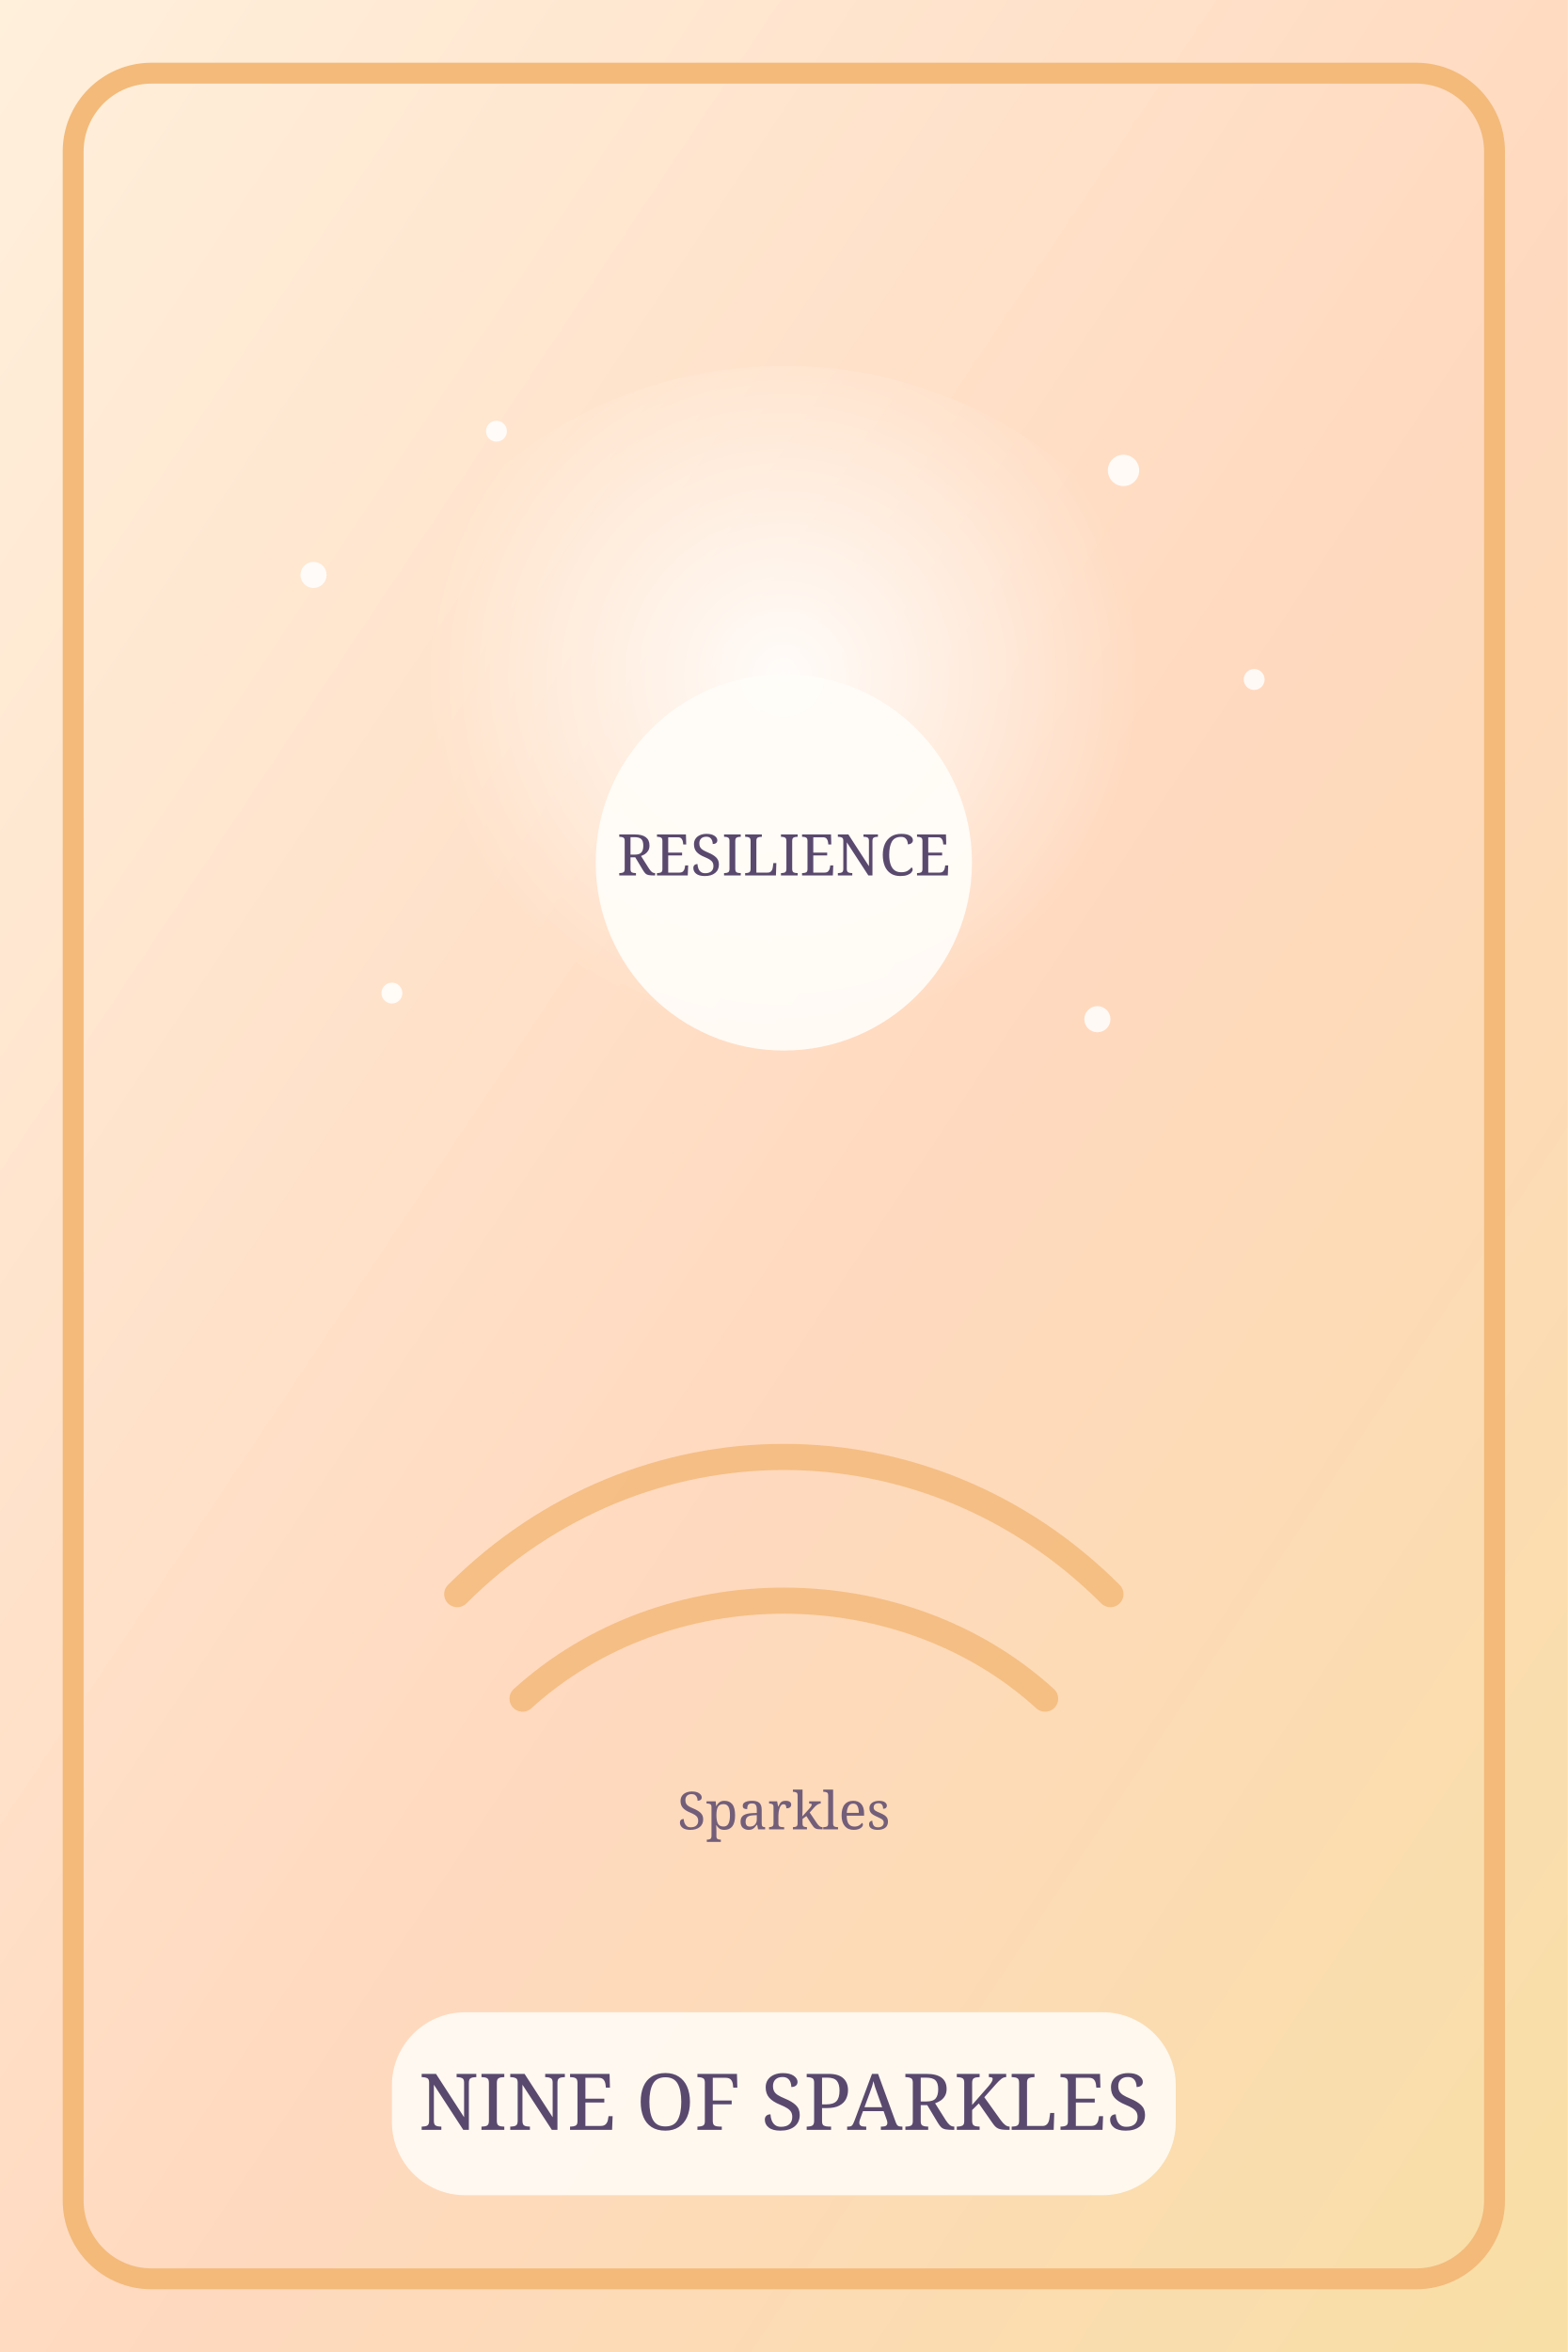
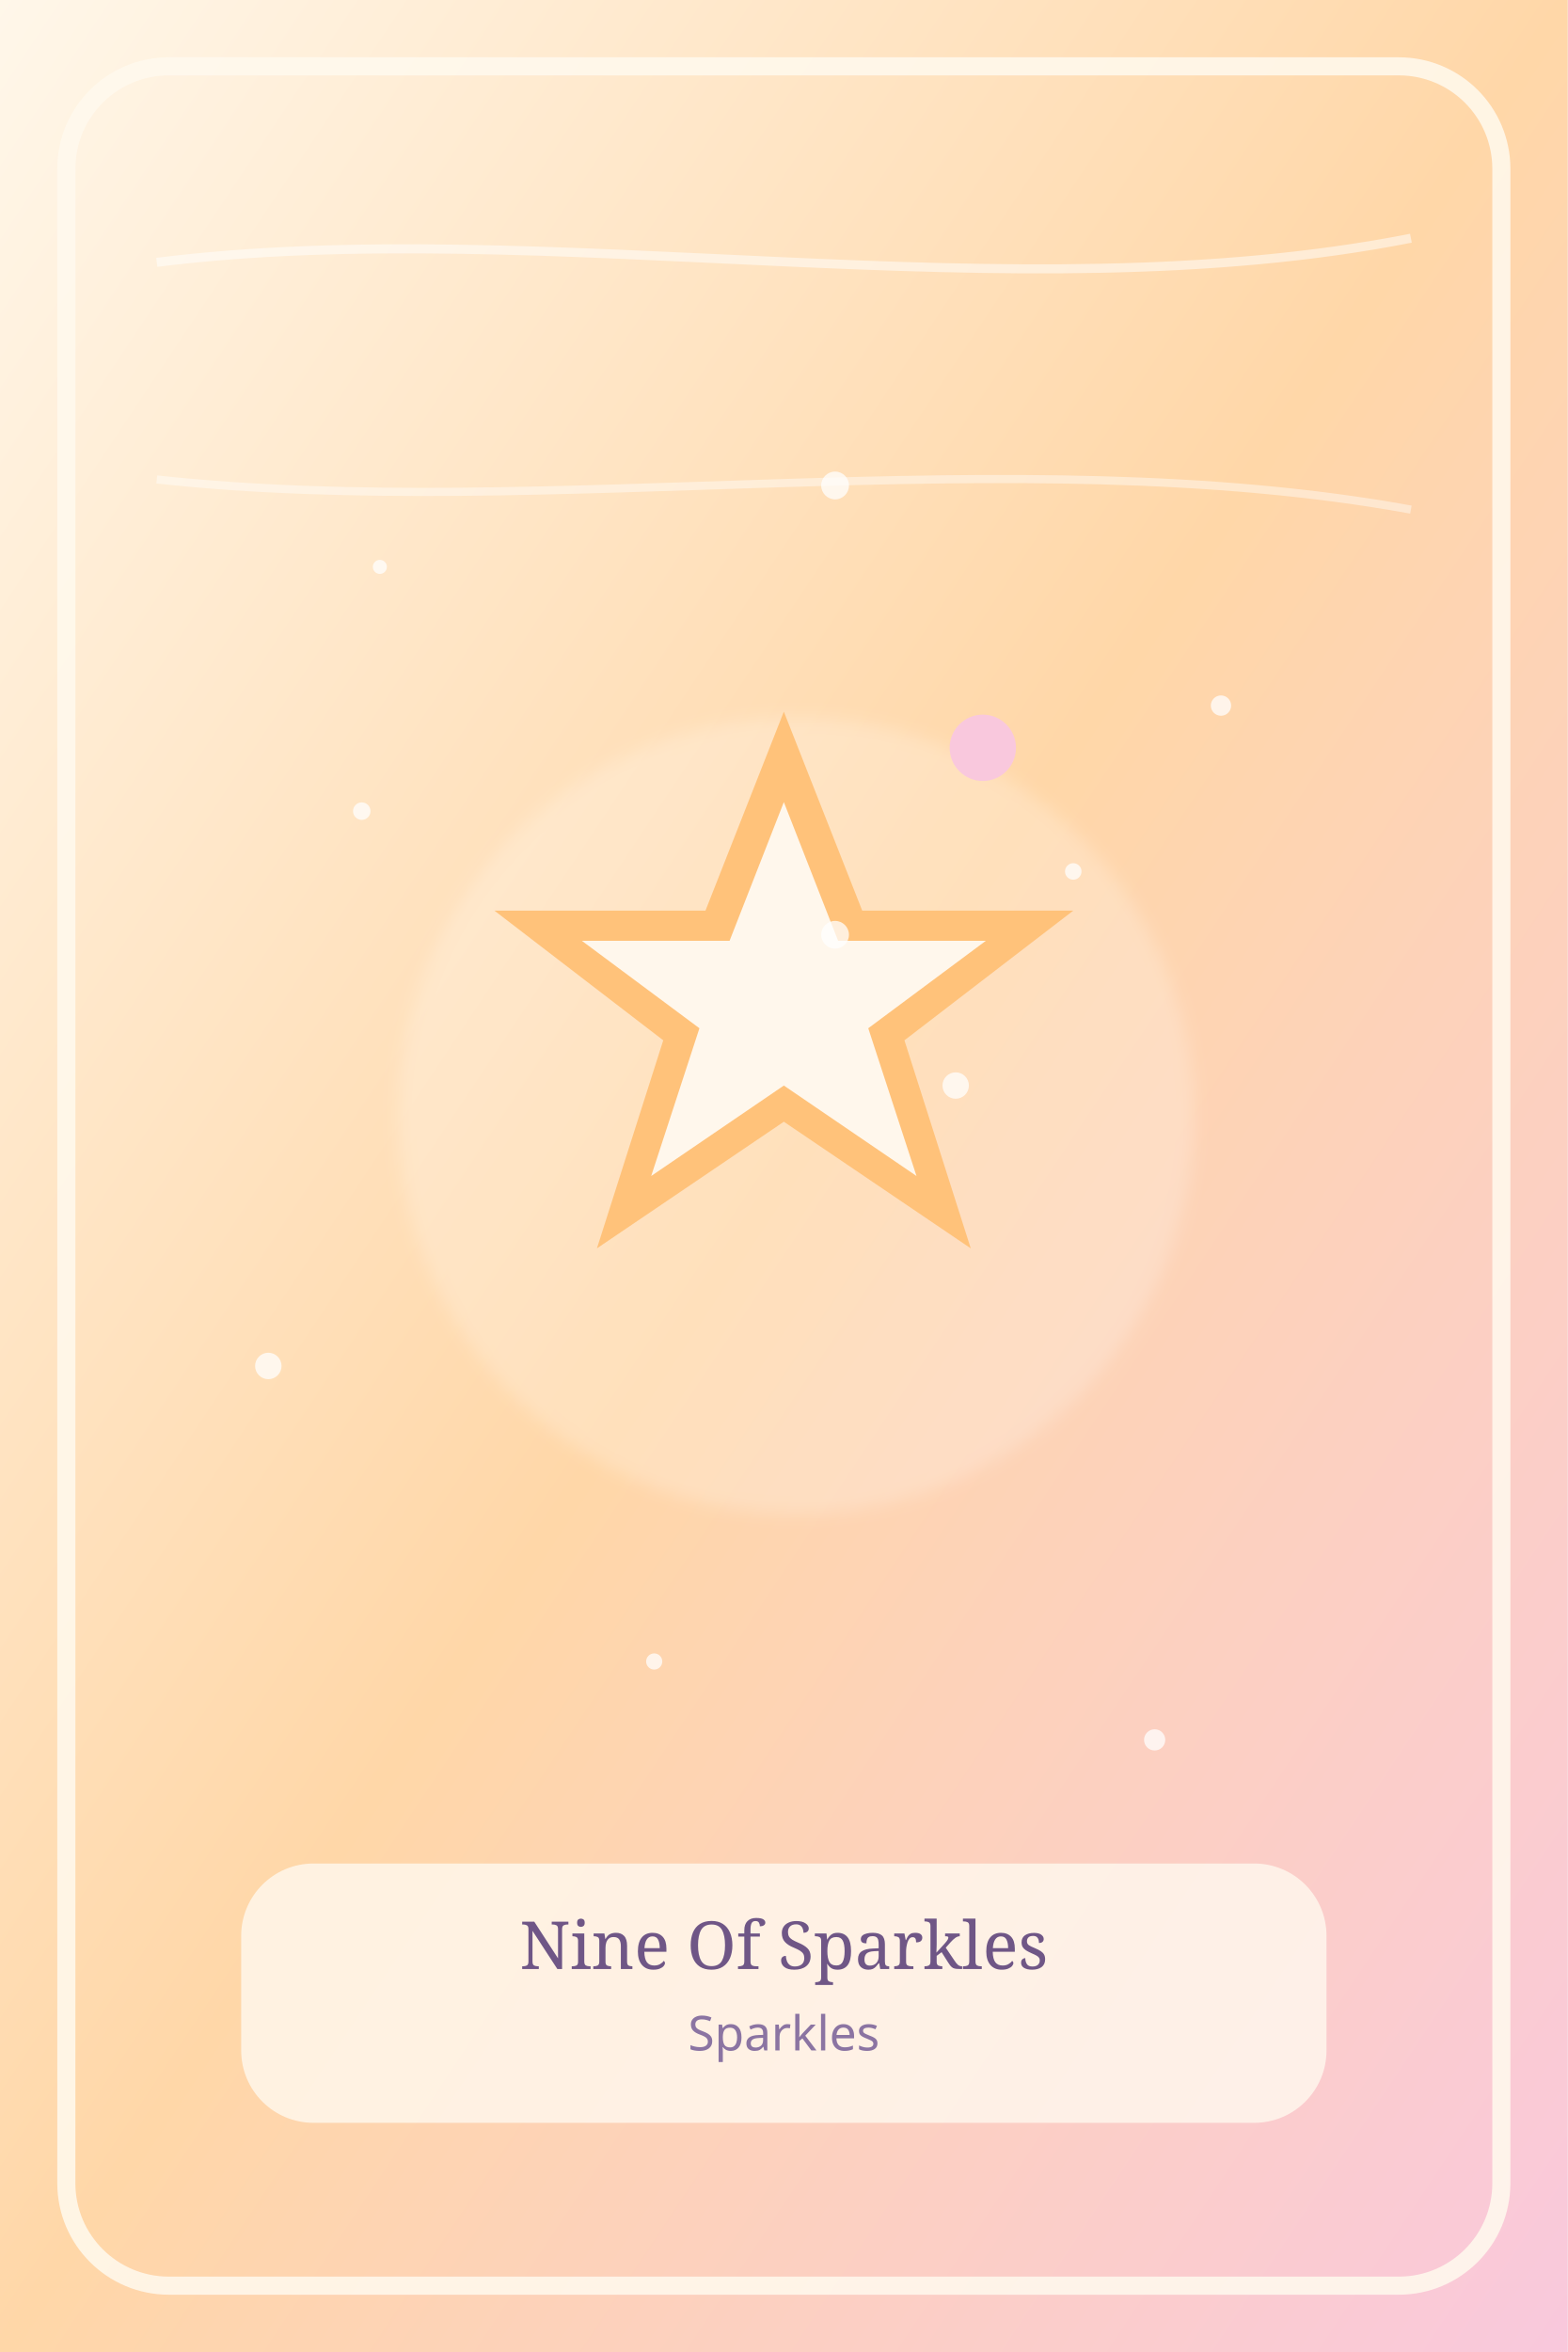
- <svg xmlns="http://www.w3.org/2000/svg" viewBox="0 0 600 900" role="img" aria-label="Nine of Sparkles tarot card art">
+ <svg xmlns="http://www.w3.org/2000/svg" viewBox="0 0 520 780" role="img" aria-labelledby="t d">
  <defs>
    <linearGradient id="bg" x1="0" y1="0" x2="1" y2="1">
-       <stop offset="0%" stop-color="#fff0dc" />
-       <stop offset="55%" stop-color="#ffd9bf" />
-       <stop offset="100%" stop-color="#f8dfa5" />
+       <stop offset="0%" stop-color="#fff7ea" />
+       <stop offset="50%" stop-color="#ffd7a8" />
+       <stop offset="100%" stop-color="#f9c8dd" />
    </linearGradient>
-     <radialGradient id="halo" cx="50%" cy="35%" r="40%">
-       <stop offset="0%" stop-color="#ffffff" stop-opacity="0.9" />
-       <stop offset="100%" stop-color="#ffffff" stop-opacity="0" />
-     </radialGradient>
+     <filter id="soft" x="-20%" y="-20%" width="140%" height="140%">
+       <feGaussianBlur stdDeviation="2.8" />
+     </filter>
  </defs>
-   <rect width="600" height="900" fill="url(#bg)" />
-   <rect x="28" y="28" width="544" height="844" rx="30" fill="none" stroke="#f3ba7a" stroke-width="8" />
-   <circle cx="300" cy="310" r="170" fill="url(#halo)" />
-   <g fill="#fff" opacity="0.85">
-     <circle cx="120" cy="220" r="5" />
-     <circle cx="190" cy="165" r="4" />
-     <circle cx="430" cy="180" r="6" />
-     <circle cx="480" cy="260" r="4" />
-     <circle cx="150" cy="380" r="4" />
-     <circle cx="420" cy="390" r="5" />
+   <rect width="520" height="780" fill="url(#bg)" />
+   <rect x="22" y="22" width="476" height="736" rx="34" fill="none" stroke="#fff9ee" stroke-width="6" opacity=".86" />
+   <path d="M52 87 C180 71,336 105,468 79" stroke="#fff" stroke-opacity=".5" stroke-width="3" fill="none" />
+   <path d="M52 159 C180 173,336 145,468 169" stroke="#fff" stroke-opacity=".42" stroke-width="2.7" fill="none" />
+   <circle cx="264" cy="370" r="132" fill="#ffffff" opacity=".22" filter="url(#soft)" />
+   <path d="M260 236 L286 302 L356 302 L300 345 L322 414 L260 372 L198 414 L220 345 L164 302 L234 302 Z" fill="#ffc27a" />
+   <path d="M260 266 L278 312 L327 312 L288 341 L304 390 L260 360 L216 390 L232 341 L193 312 L242 312 Z" fill="#fff7ec" />
+   <circle cx="326" cy="248" r="11" fill="#f9c8dd" />
+   <g>
+     <circle cx="277" cy="310" r="4.60" fill="#fff" opacity=".74" />
+     <circle cx="89" cy="453" r="4.39" fill="#fff" opacity=".74" />
+     <circle cx="383" cy="577" r="3.52" fill="#fff" opacity=".74" />
+     <circle cx="126" cy="188" r="2.33" fill="#fff" opacity=".74" />
+     <circle cx="120" cy="269" r="2.90" fill="#fff" opacity=".74" />
+     <circle cx="356" cy="289" r="2.74" fill="#fff" opacity=".74" />
+     <circle cx="277" cy="161" r="4.61" fill="#fff" opacity=".74" />
+     <circle cx="217" cy="551" r="2.68" fill="#fff" opacity=".74" />
+     <circle cx="317" cy="360" r="4.38" fill="#fff" opacity=".74" />
+     <circle cx="405" cy="234" r="3.37" fill="#fff" opacity=".74" />
  </g>
-   <g stroke="#f3ba7a" stroke-width="10" stroke-linecap="round" fill="none" opacity="0.85">
-     <path d="M175 610 C245 540, 355 540, 425 610" />
-     <path d="M200 650 C255 600, 345 600, 400 650" />
-   </g>
-   <circle cx="300" cy="330" r="72" fill="#fffdf8" opacity="0.92" />
-   <text x="300" y="335" text-anchor="middle" font-family="Georgia, serif" font-size="22" fill="#5a496e">RESILIENCE</text>
-   <text x="300" y="700" text-anchor="middle" font-family="Georgia, serif" font-size="20" fill="#5a496e" opacity="0.85">Sparkles</text>
-   <rect x="150" y="770" width="300" height="70" rx="28" fill="#fffdf8" opacity="0.86" />
-   <text x="300" y="815" text-anchor="middle" font-family="Georgia, serif" font-size="30" fill="#5a496e">NINE OF SPARKLES</text>
+   <rect x="80" y="618" width="360" height="86" rx="24" fill="#fff9ef" opacity=".8" />
+   <text x="260" y="653" text-anchor="middle" font-family="'Cormorant Garamond', Georgia, serif" font-size="22" fill="#6f5686">Nine Of Sparkles</text>
+   <text x="260" y="680" text-anchor="middle" font-family="'Nunito', sans-serif" font-size="16" fill="#8b74a2">Sparkles</text>
</svg>
